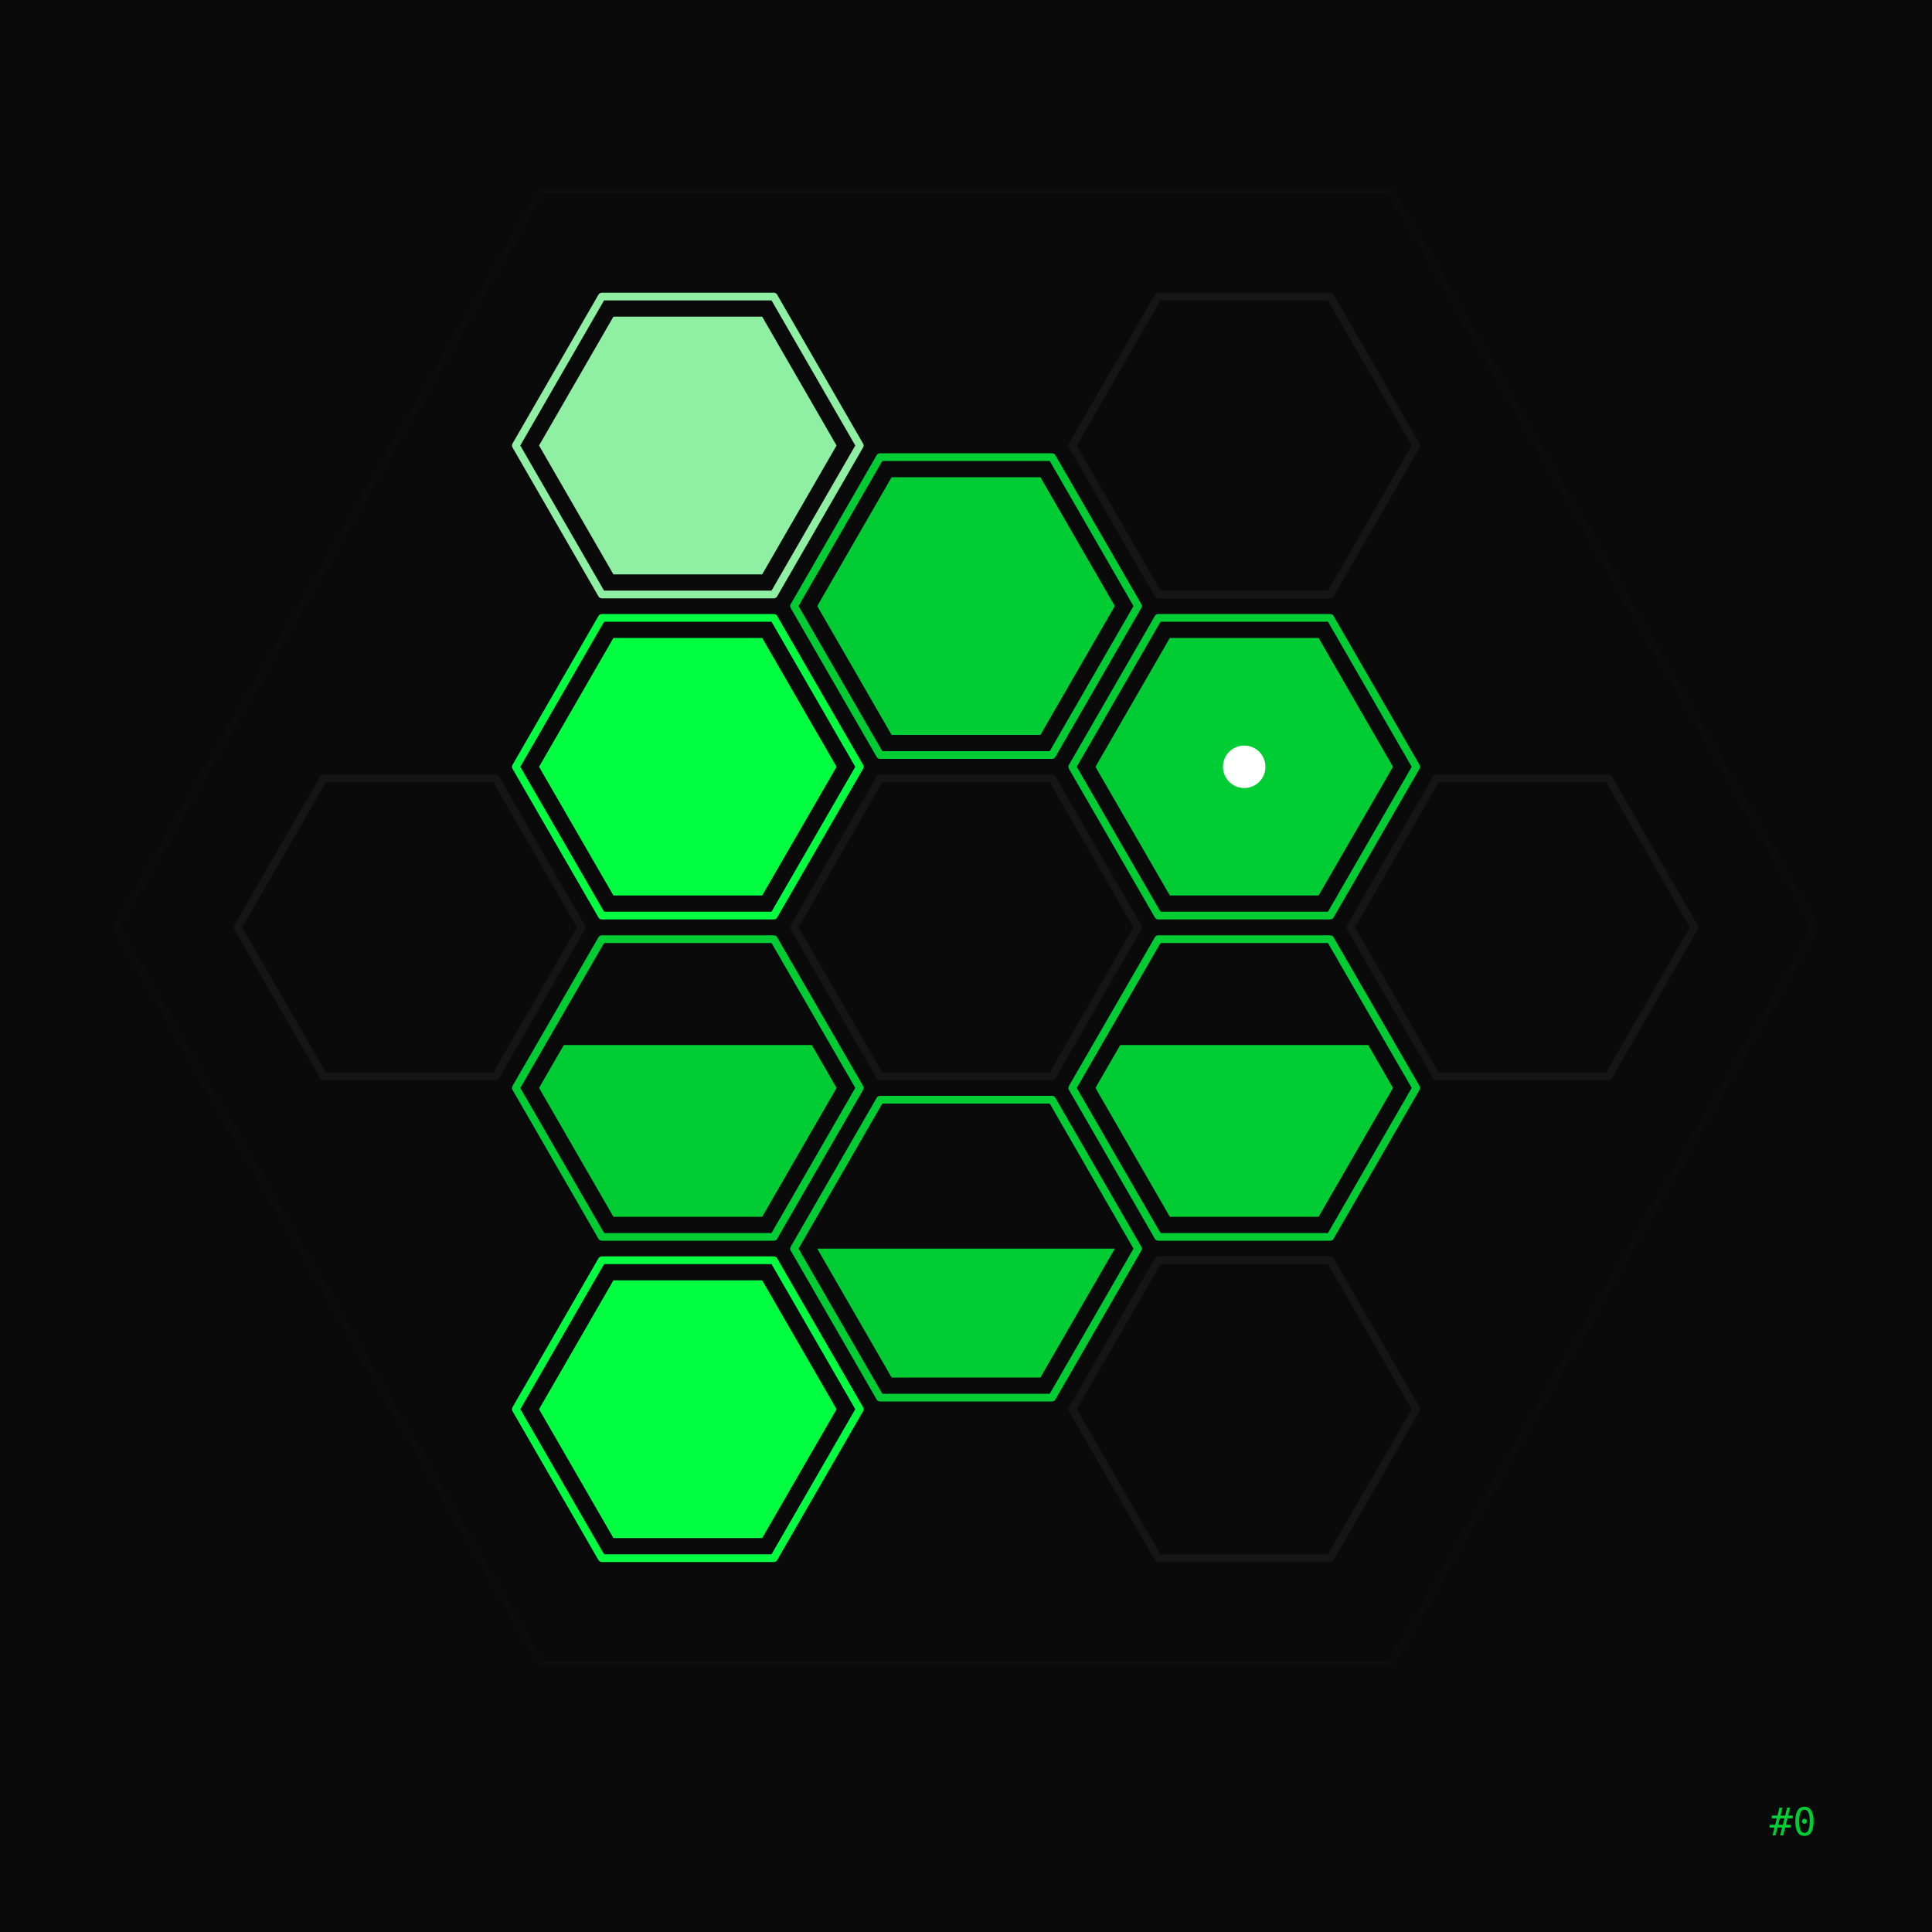
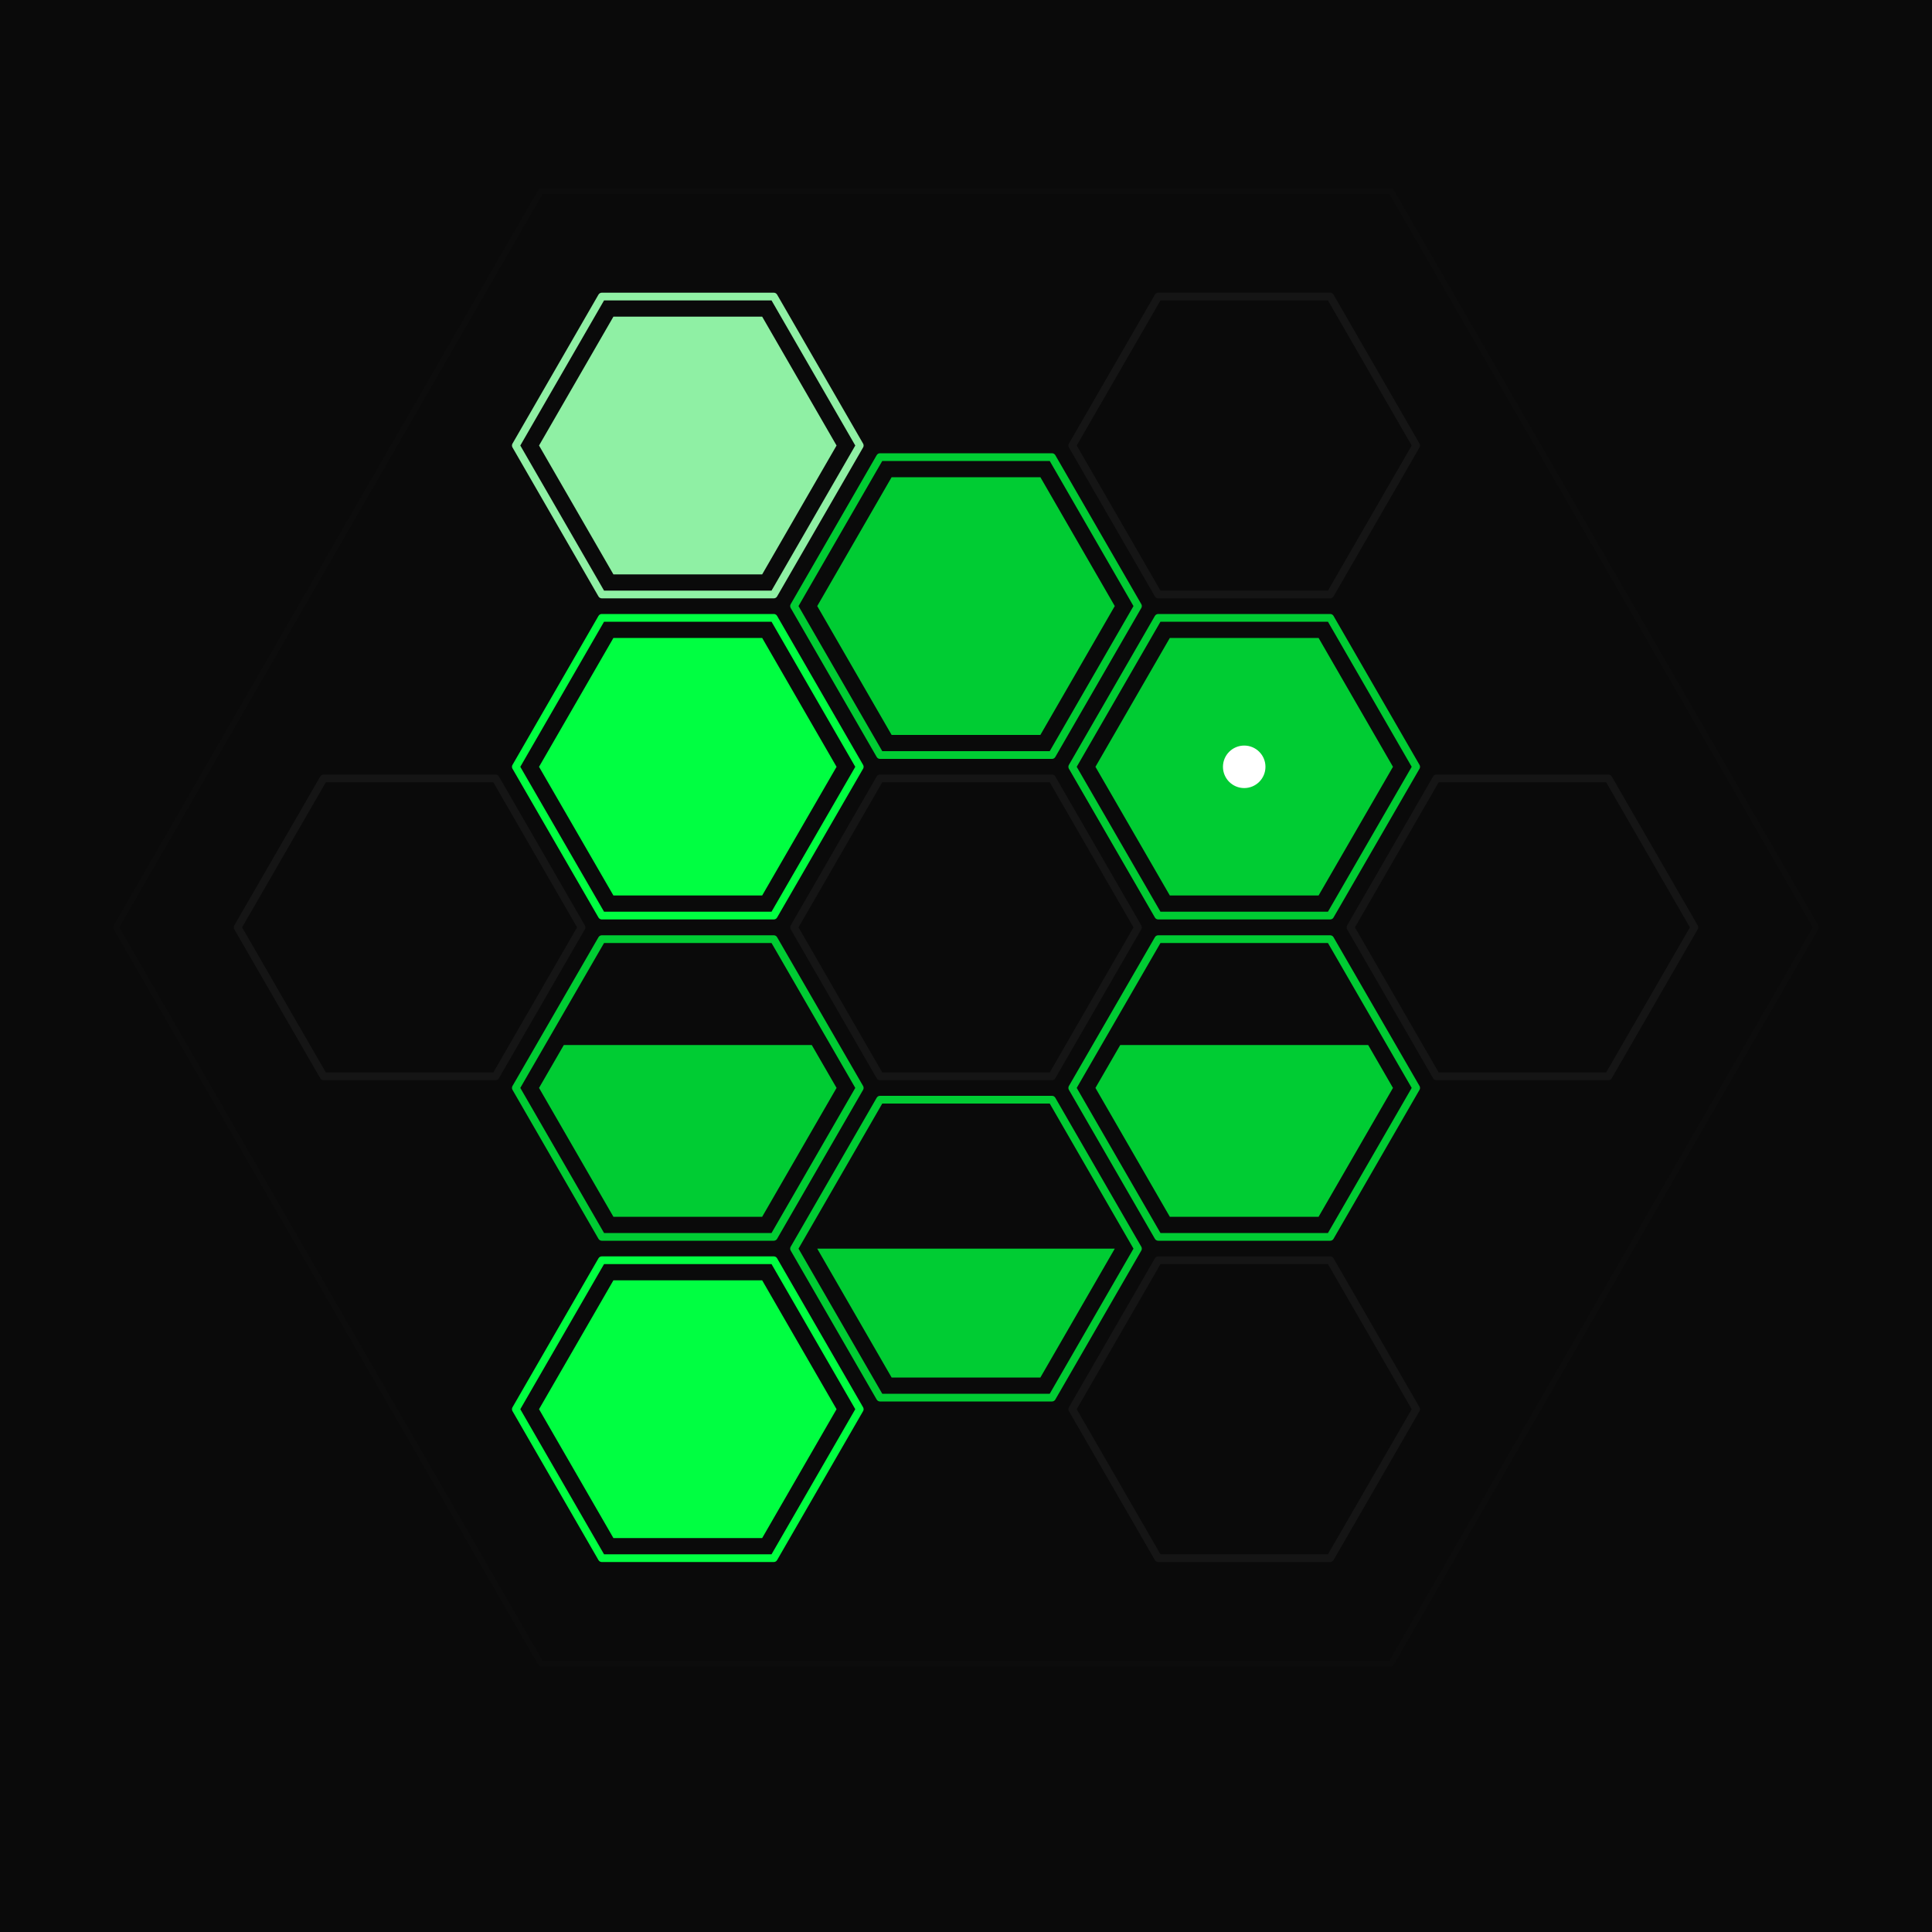
<svg xmlns="http://www.w3.org/2000/svg" width="1000" height="1000" viewBox="0 0 1000 1000" font-family="ui-monospace,SFMono-Regular,Menlo,Consolas,DejaVu Sans Mono,monospace">
  <rect width="1000" height="1000" fill="#0a0a0a" />
  <polygon points="589.0,313.7 544.5,390.8 455.5,390.8 411.0,313.7 455.5,236.6 544.5,236.6" fill="none" stroke="#00cc33" stroke-width="4" stroke-linejoin="round" />
  <polygon points="577.0,313.7 538.5,380.4 461.5,380.4 423.0,313.7 461.5,247.0 538.5,247.0" fill="#00cc33" fill-opacity="1.00" />
  <polygon points="733.0,396.9 688.5,473.9 599.5,473.9 555.0,396.9 599.5,319.8 688.5,319.8" fill="none" stroke="#00cc33" stroke-width="4" stroke-linejoin="round" />
  <polygon points="721.0,396.9 682.5,463.5 605.5,463.5 567.0,396.9 605.5,330.2 682.5,330.2" fill="#00cc33" fill-opacity="1.00" />
  <circle cx="644.0" cy="396.9" r="11.0" fill="#ffffff" />
  <polygon points="733.0,563.1 688.5,640.2 599.5,640.2 555.0,563.1 599.5,486.1 688.5,486.1" fill="none" stroke="#00cc33" stroke-width="4" stroke-linejoin="round" />
  <clipPath id="a2">
    <polygon points="721.0,540.9 682.5,540.9 605.5,540.9 567.0,540.9 605.5,496.5 682.5,496.5" />
  </clipPath>
  <clipPath id="h2">
    <polygon points="721.0,563.1 682.5,629.8 605.5,629.8 567.0,563.1 579.8,540.9 708.2,540.9" />
  </clipPath>
  <g clip-path="url(#h2)">
    <polygon points="721.0,563.1 682.5,629.8 605.5,629.8 567.0,563.1 605.5,496.5 682.5,496.5" fill="#00cc33" fill-opacity="1.00" />
  </g>
  <polygon points="589.0,646.3 544.5,723.4 455.5,723.4 411.0,646.3 455.5,569.2 544.5,569.2" fill="none" stroke="#00cc33" stroke-width="4" stroke-linejoin="round" />
  <clipPath id="a3">
    <polygon points="577.0,646.3 538.5,646.3 461.5,646.3 423.0,646.3 461.5,579.6 538.5,579.6" />
  </clipPath>
  <clipPath id="h3">
    <polygon points="577.0,646.3 538.5,713.0 461.5,713.0 423.0,646.3 423.0,646.3 577.0,646.3" />
  </clipPath>
  <g clip-path="url(#h3)">
    <polygon points="577.0,646.3 538.5,713.0 461.5,713.0 423.0,646.3 461.5,579.6 538.5,579.6" fill="#00cc33" fill-opacity="1.00" />
  </g>
  <polygon points="445.0,563.1 400.5,640.2 311.5,640.2 267.0,563.1 311.5,486.1 400.5,486.1" fill="none" stroke="#00cc33" stroke-width="4" stroke-linejoin="round" />
  <clipPath id="a4">
    <polygon points="433.0,540.9 394.5,540.9 317.5,540.9 279.0,540.9 317.5,496.5 394.5,496.5" />
  </clipPath>
  <clipPath id="h4">
    <polygon points="433.0,563.1 394.5,629.8 317.5,629.8 279.0,563.1 291.8,540.9 420.2,540.9" />
  </clipPath>
  <g clip-path="url(#h4)">
    <polygon points="433.0,563.1 394.5,629.8 317.5,629.8 279.0,563.1 317.5,496.5 394.5,496.5" fill="#00cc33" fill-opacity="1.00" />
  </g>
  <polygon points="589.0,480.0 544.5,557.1 455.5,557.1 411.0,480.0 455.5,402.9 544.5,402.9" fill="none" stroke="#151515" stroke-width="4" stroke-linejoin="round" />
  <polygon points="445.0,396.9 400.5,473.9 311.5,473.9 267.0,396.9 311.5,319.8 400.5,319.8" fill="none" stroke="#00ff41" stroke-width="4" stroke-linejoin="round" />
  <polygon points="433.0,396.9 394.5,463.5 317.5,463.5 279.0,396.9 317.5,330.2 394.5,330.2" fill="#00ff41" fill-opacity="1.00" />
  <polygon points="733.0,230.6 688.5,307.7 599.5,307.7 555.0,230.6 599.5,153.5 688.5,153.5" fill="none" stroke="#151515" stroke-width="4" stroke-linejoin="round" />
  <polygon points="877.0,480.0 832.5,557.1 743.5,557.1 699.0,480.0 743.5,402.9 832.5,402.9" fill="none" stroke="#151515" stroke-width="4" stroke-linejoin="round" />
  <polygon points="733.0,729.4 688.5,806.5 599.5,806.5 555.0,729.4 599.5,652.3 688.5,652.3" fill="none" stroke="#151515" stroke-width="4" stroke-linejoin="round" />
  <polygon points="445.0,729.4 400.5,806.5 311.5,806.5 267.0,729.4 311.5,652.3 400.5,652.3" fill="none" stroke="#00ff41" stroke-width="4" stroke-linejoin="round" />
  <polygon points="433.0,729.4 394.5,796.1 317.5,796.1 279.0,729.4 317.5,662.7 394.5,662.7" fill="#00ff41" fill-opacity="1.00" />
  <polygon points="301.0,480.0 256.5,557.1 167.5,557.1 123.0,480.0 167.5,402.9 256.5,402.9" fill="none" stroke="#151515" stroke-width="4" stroke-linejoin="round" />
  <polygon points="445.0,230.6 400.5,307.7 311.5,307.7 267.0,230.6 311.5,153.5 400.5,153.5" fill="none" stroke="#8ff0a4" stroke-width="4" stroke-linejoin="round" />
  <polygon points="433.0,230.6 394.5,297.3 317.5,297.3 279.0,230.6 317.5,163.9 394.5,163.9" fill="#8ff0a4" fill-opacity="1.00" />
  <polygon points="940.0,480.0 720.0,861.1 280.0,861.1 60.0,480.0 280.0,98.9 720.0,98.9" fill="none" stroke="#0c0c0c" stroke-width="3" stroke-linejoin="round" />
-   <text x="940" y="950" fill="#00cc33" font-size="20" text-anchor="end">#0</text>
</svg>
